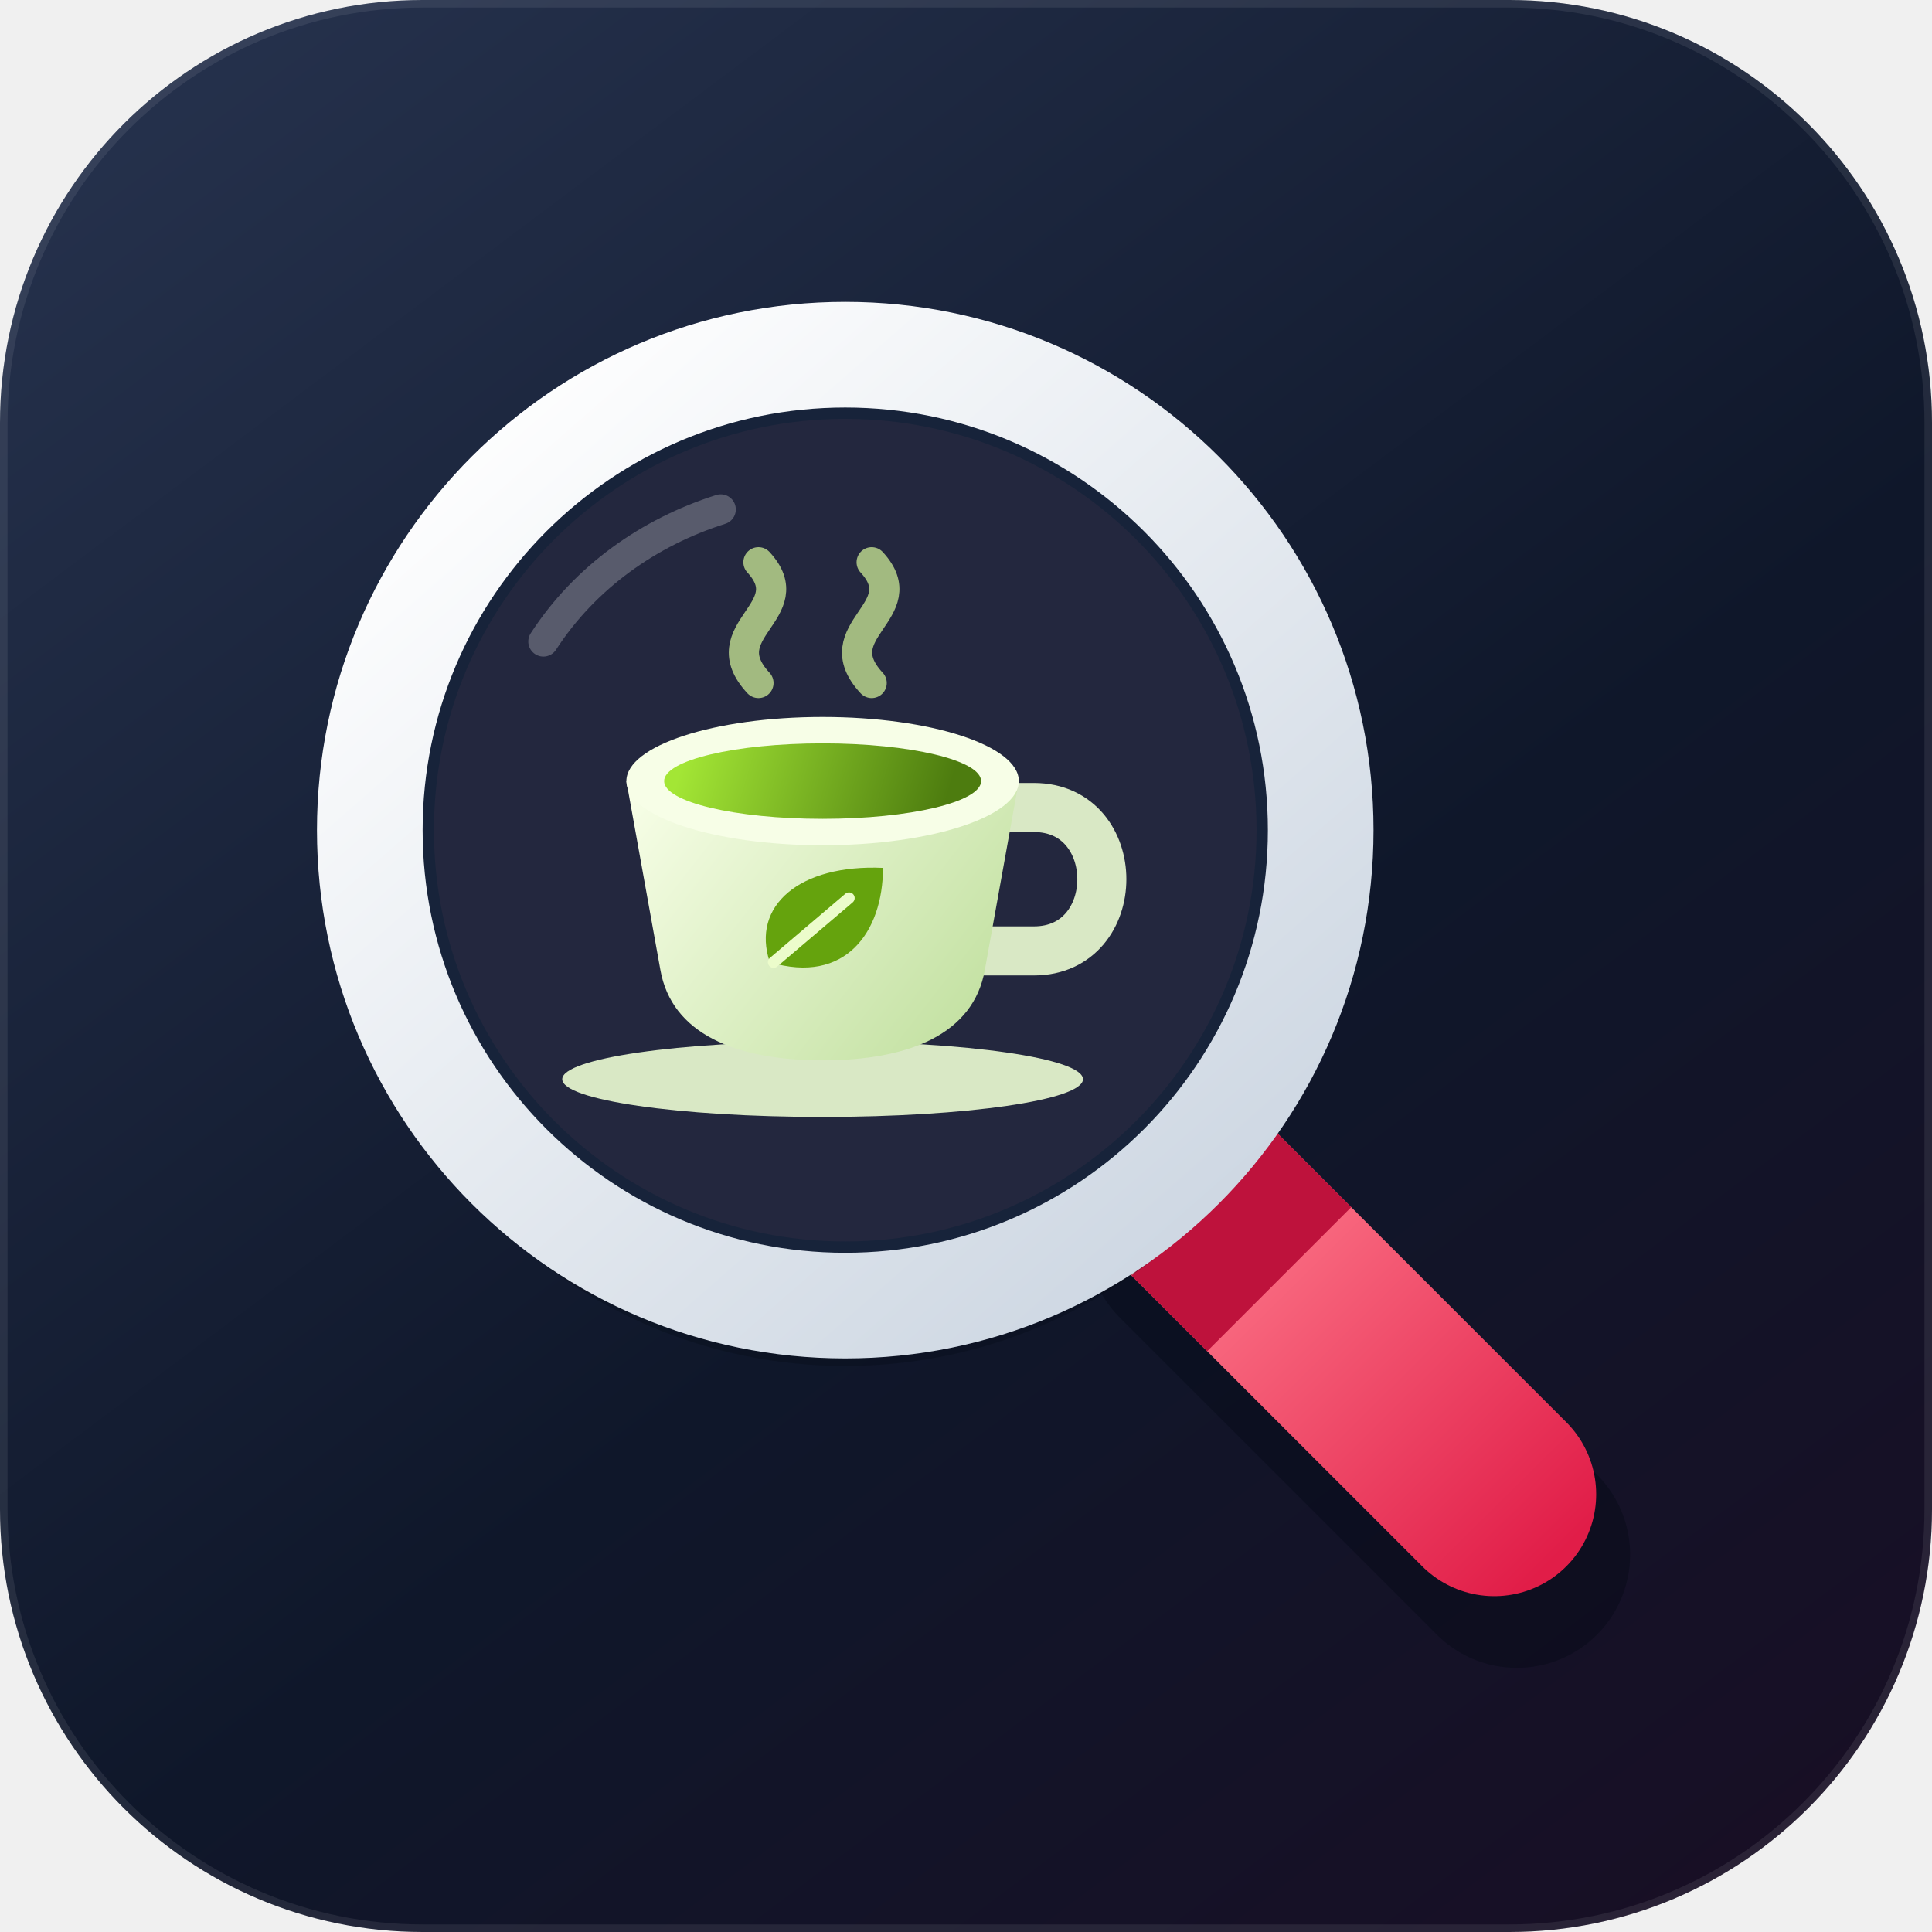
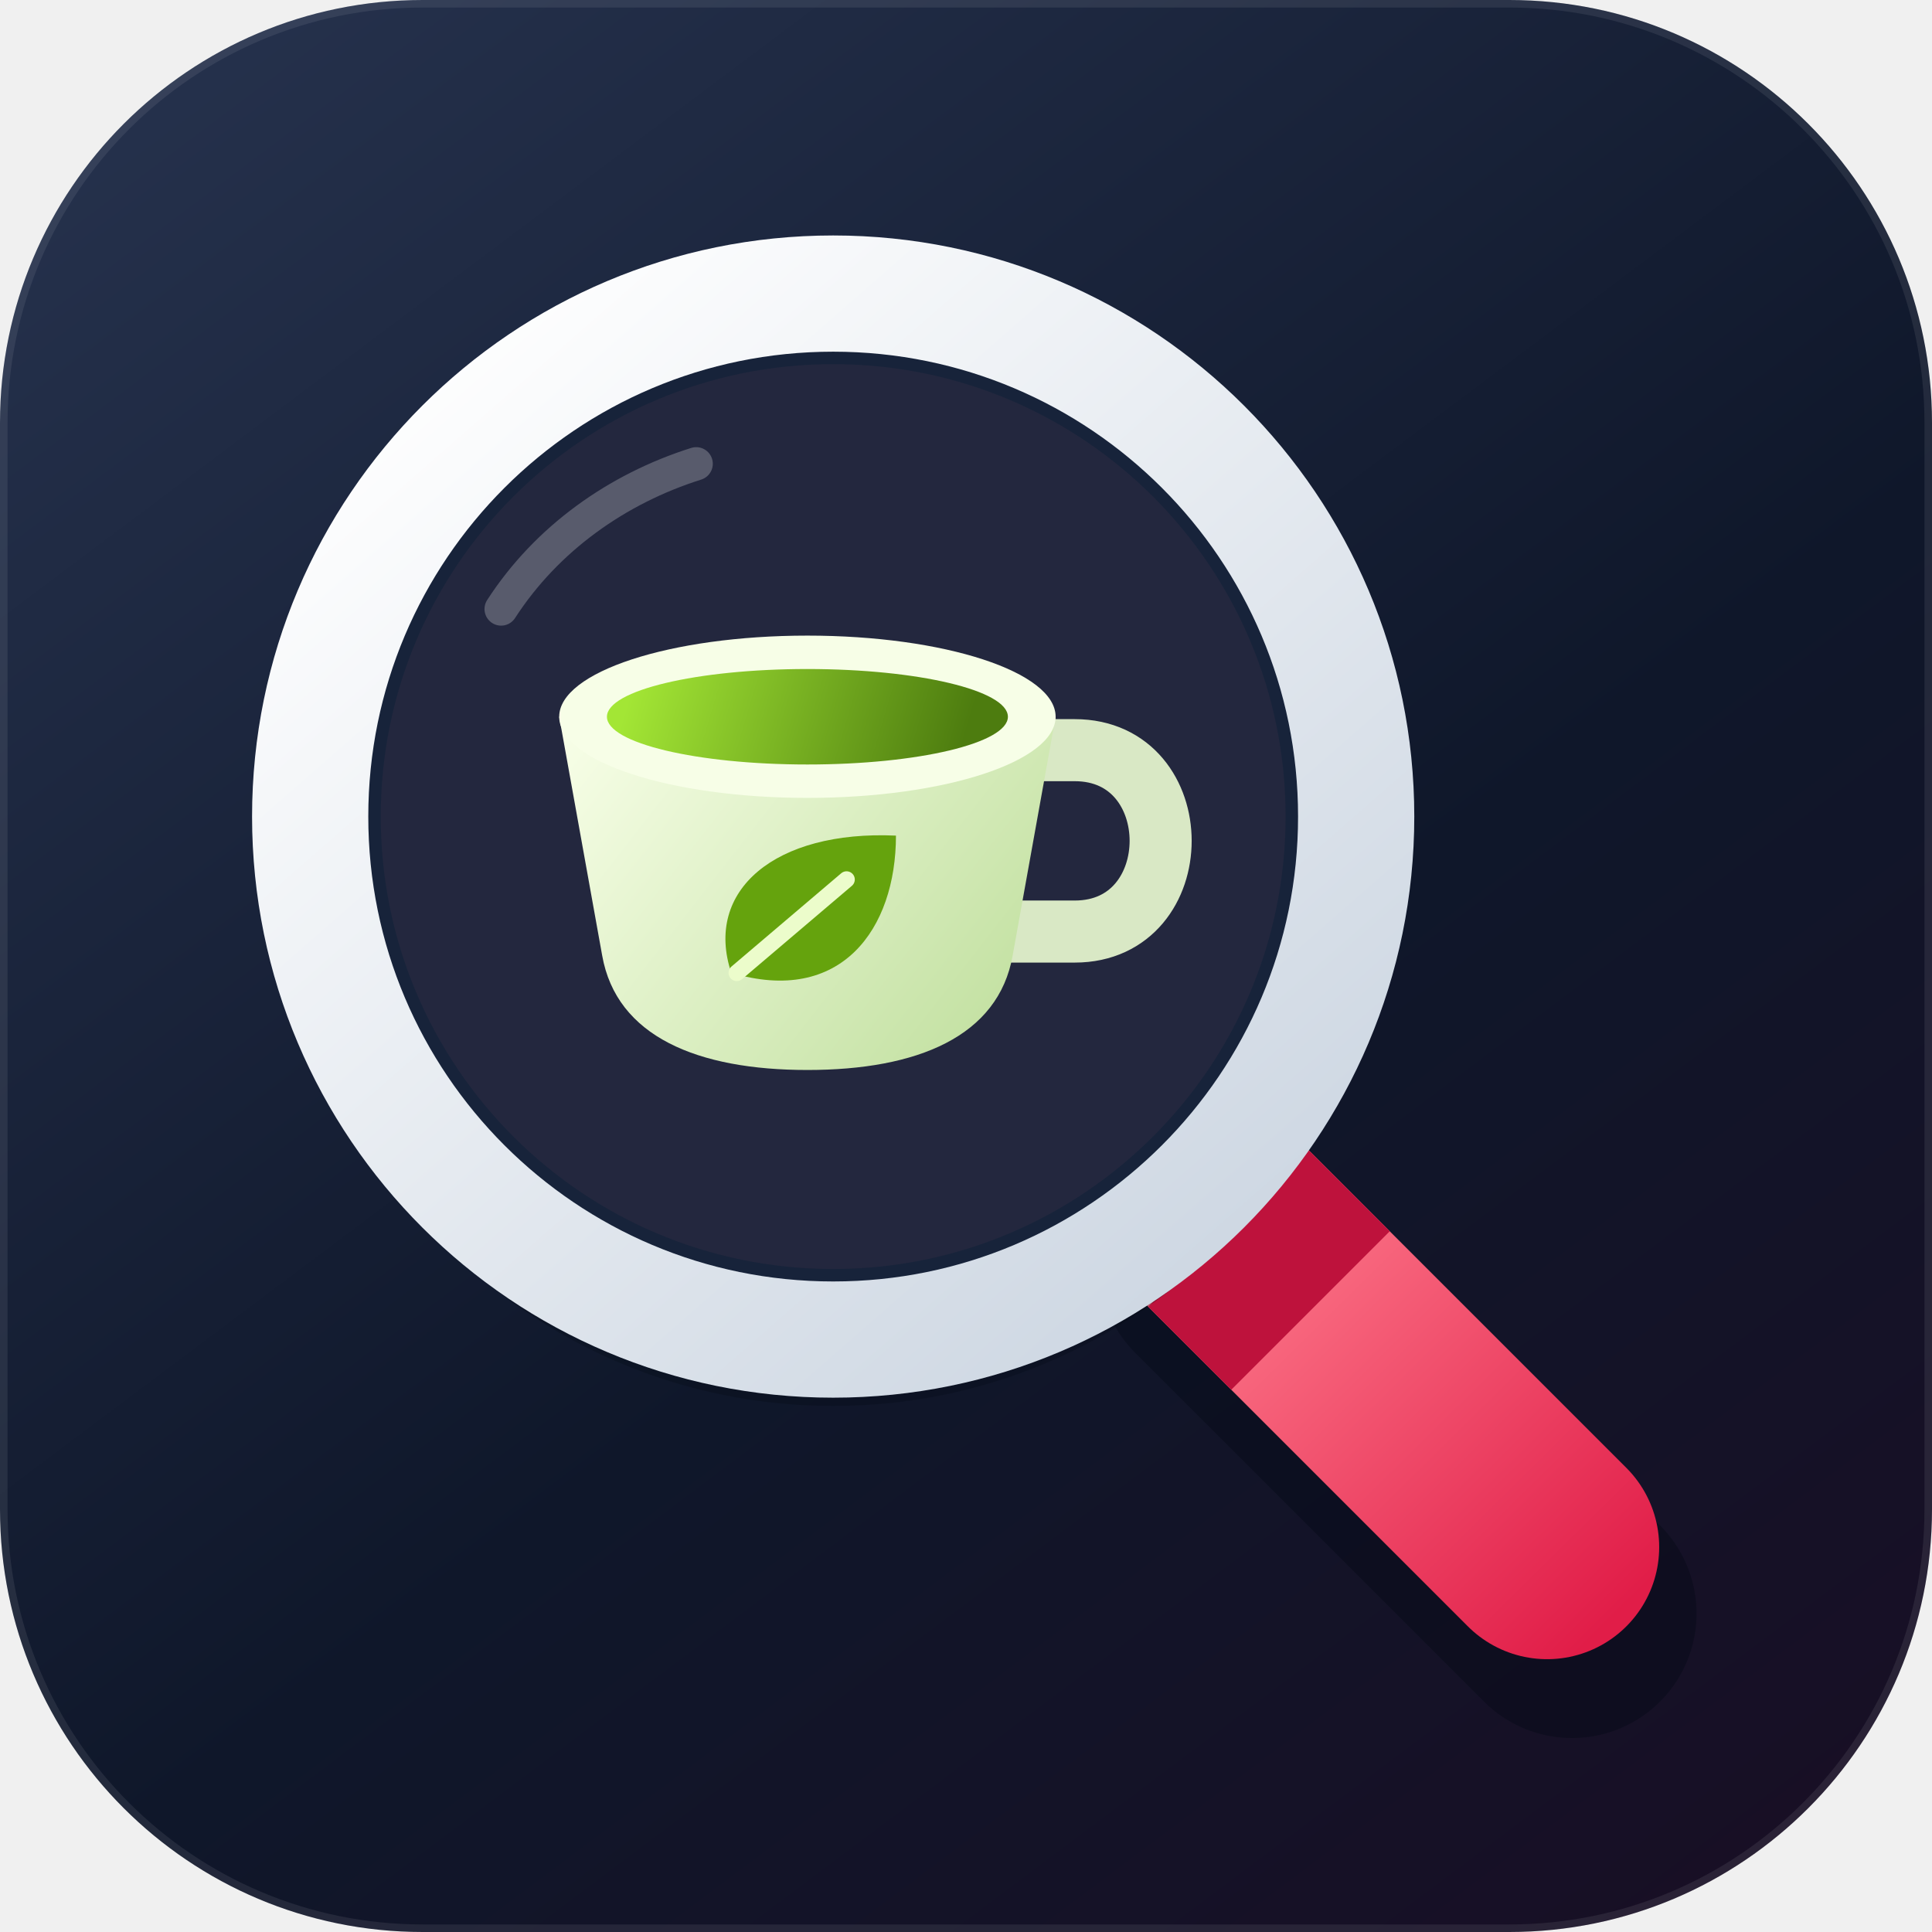
<svg xmlns="http://www.w3.org/2000/svg" width="512" height="512" viewBox="0 0 512 512" fill="none" role="img" aria-labelledby="title desc">
  <defs>
    <linearGradient id="background" x1="64" y1="0" x2="448" y2="512" gradientUnits="userSpaceOnUse">
      <stop stop-color="#25314C" />
      <stop offset=".58" stop-color="#0F172A" />
      <stop offset="1" stop-color="#180F25" />
    </linearGradient>
    <linearGradient id="ceramic" x1="170" y1="207" x2="265" y2="281" gradientUnits="userSpaceOnUse">
      <stop stop-color="#F7FEE7" />
      <stop offset="1" stop-color="#BEDE9B" />
    </linearGradient>
    <linearGradient id="tea" x1="182" y1="198" x2="249" y2="218" gradientUnits="userSpaceOnUse">
      <stop stop-color="#A3E635" />
      <stop offset="1" stop-color="#4D7C0F" />
    </linearGradient>
    <linearGradient id="rim" x1="122" y1="104" x2="330" y2="342" gradientUnits="userSpaceOnUse">
      <stop stop-color="#FFFFFF" />
      <stop offset="1" stop-color="#CBD5E1" />
    </linearGradient>
    <linearGradient id="handle" x1="326" y1="328" x2="411" y2="414" gradientUnits="userSpaceOnUse">
      <stop stop-color="#FB7185" />
      <stop offset="1" stop-color="#E11D48" />
    </linearGradient>
  </defs>
  <rect width="512" height="512" rx="112" fill="url(#background)" />
  <rect x="1" y="1" width="510" height="510" rx="111" stroke="#FFFFFF" stroke-opacity=".08" stroke-width="2" />
-   <path d="M318 328L402 412" stroke="#060B17" stroke-opacity=".45" stroke-width="60" stroke-linecap="round" />
-   <path d="M318 318L396 396" stroke="url(#handle)" stroke-width="54" stroke-linecap="round" />
-   <path d="M319 319L339 339" stroke="#BE123C" stroke-width="54" />
-   <circle cx="224" cy="230" r="132" fill="#060B17" fill-opacity=".3" />
-   <circle cx="224" cy="220" r="126" fill="#17233A" stroke="url(#rim)" stroke-width="28" />
-   <circle cx="224" cy="220" r="109" fill="#FB7185" fill-opacity=".055" />
-   <path d="M201 181C188 167 213 162 201 149M231 181C218 167 243 162 231 149" stroke="#D9F99D" stroke-opacity=".7" stroke-width="8" stroke-linecap="round" />
-   <ellipse cx="218" cy="286" rx="69" ry="10" fill="#D9E8C5" />
-   <path d="M263 214H274C298 214 298 252 274 252H259" stroke="#D9E8C5" stroke-width="13" stroke-linecap="round" />
-   <path d="M166 207H270L261 257C258 274 241 281 218 281C195 281 178 274 175 257Z" fill="url(#ceramic)" />
-   <ellipse cx="218" cy="207" rx="52" ry="17" fill="#F7FEE7" />
-   <ellipse cx="218" cy="207" rx="42" ry="10" fill="url(#tea)" />
-   <path d="M204 255C199 240 212 229 234 230C234 247 224 261 204 255Z" fill="#65A30D" />
-   <path d="M205 255L225 238" stroke="#ECFCCB" stroke-width="3" stroke-linecap="round" />
-   <path d="M144 170C155 153 172 141 191 135" stroke="#FFFFFF" stroke-opacity=".24" stroke-width="8" stroke-linecap="round" />
+   <g transform="translate(256 256) scale(1.1) translate(-256 -256)">
+     <path d="M318 328L402 412" stroke="#060B17" stroke-opacity=".45" stroke-width="60" stroke-linecap="round" />
+     <path d="M318 318L396 396" stroke="url(#handle)" stroke-width="54" stroke-linecap="round" />
+     <path d="M319 319L339 339" stroke="#BE123C" stroke-width="54" />
+     <circle cx="224" cy="230" r="132" fill="#060B17" fill-opacity=".3" />
+     <circle cx="224" cy="220" r="126" fill="#17233A" stroke="url(#rim)" stroke-width="28" />
+     <circle cx="224" cy="220" r="109" fill="#FB7185" fill-opacity=".055" />
+   </g>
+   <g transform="translate(-0.25 -9.5) translate(232.25 235.5) scale(1.265) translate(-232.25 -235.5)">
+     <path d="M263 214H274C298 214 298 252 274 252H259" stroke="#D9E8C5" stroke-width="13" stroke-linecap="round" />
+     <path d="M166 207H270L261 257C258 274 241 281 218 281C195 281 178 274 175 257Z" fill="url(#ceramic)" />
+     <ellipse cx="218" cy="207" rx="52" ry="17" fill="#F7FEE7" />
+     <ellipse cx="218" cy="207" rx="42" ry="10" fill="url(#tea)" />
+     <g transform="translate(217 248) scale(1.15) translate(-217 -244)">
+       <path d="M204 255C199 240 212 229 234 230C234 247 224 261 204 255Z" fill="#65A30D" />
+       <path d="M205 255L225 238" stroke="#ECFCCB" stroke-width="3" stroke-linecap="round" />
+     </g>
+   </g>
+   <path d="M144 170C155 153 172 141 191 135" transform="translate(256 256) scale(1.1) translate(-256 -256)" stroke="#FFFFFF" stroke-opacity=".24" stroke-width="8" stroke-linecap="round" />
</svg>
